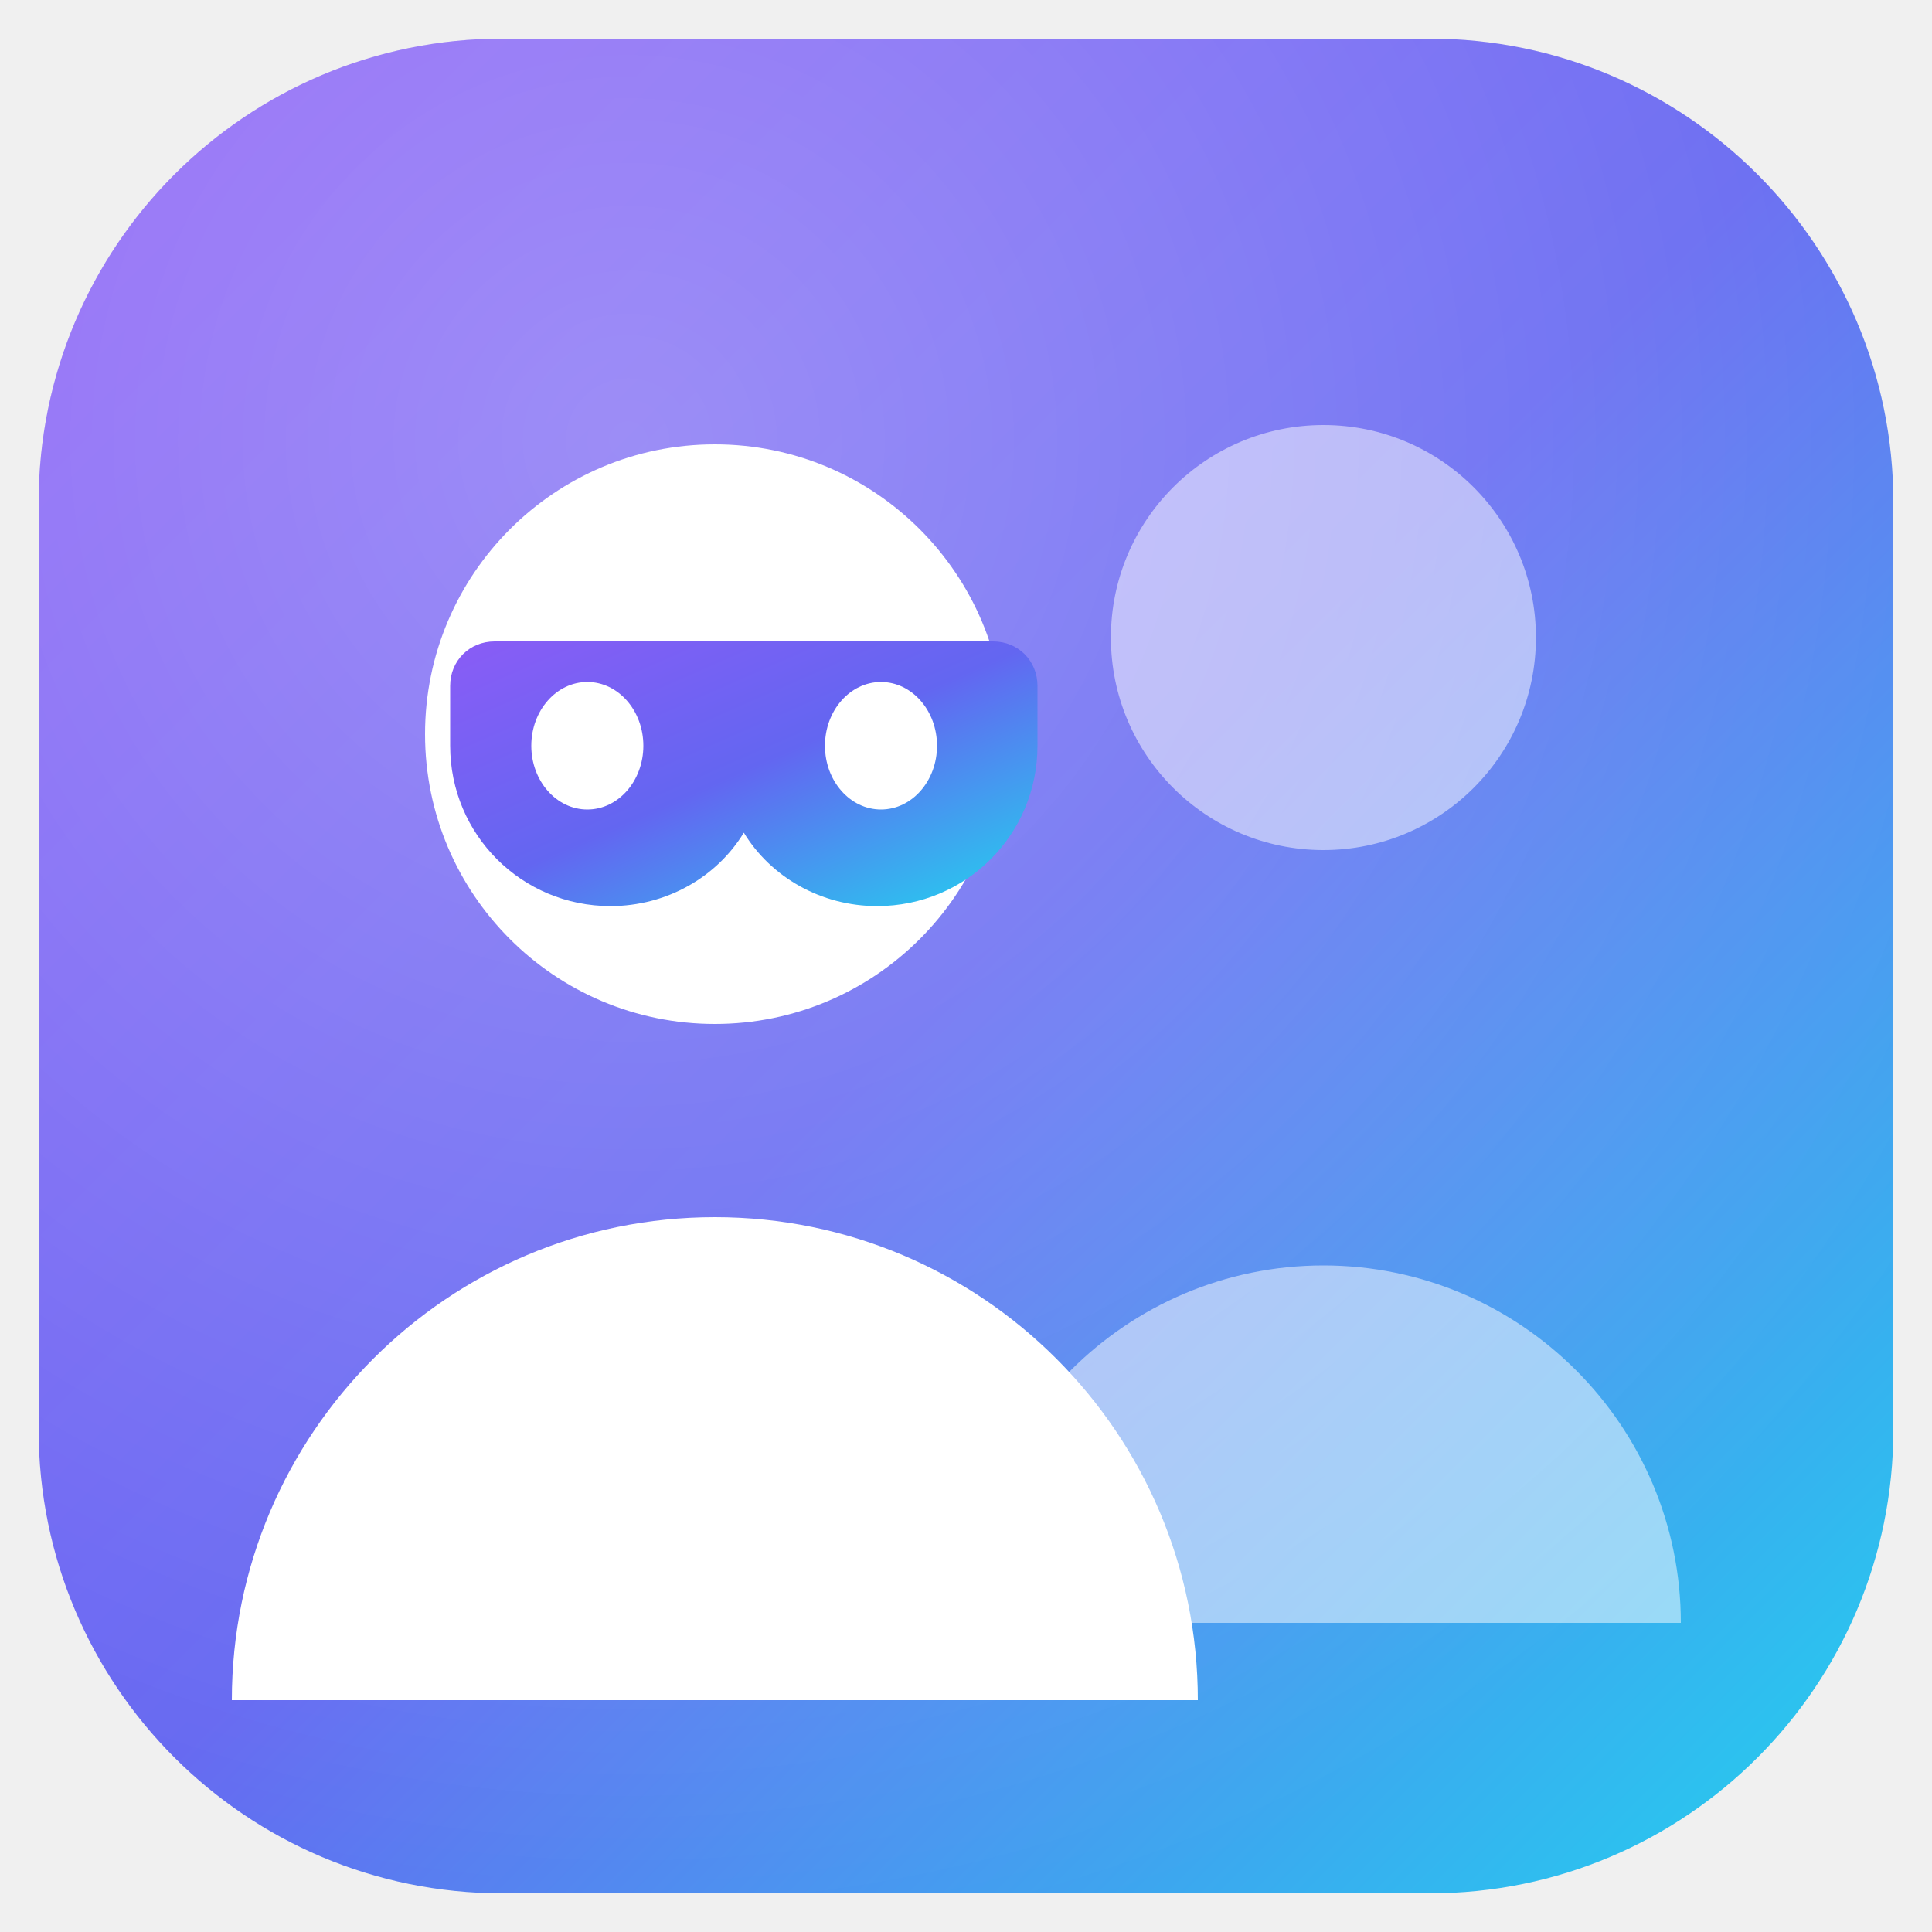
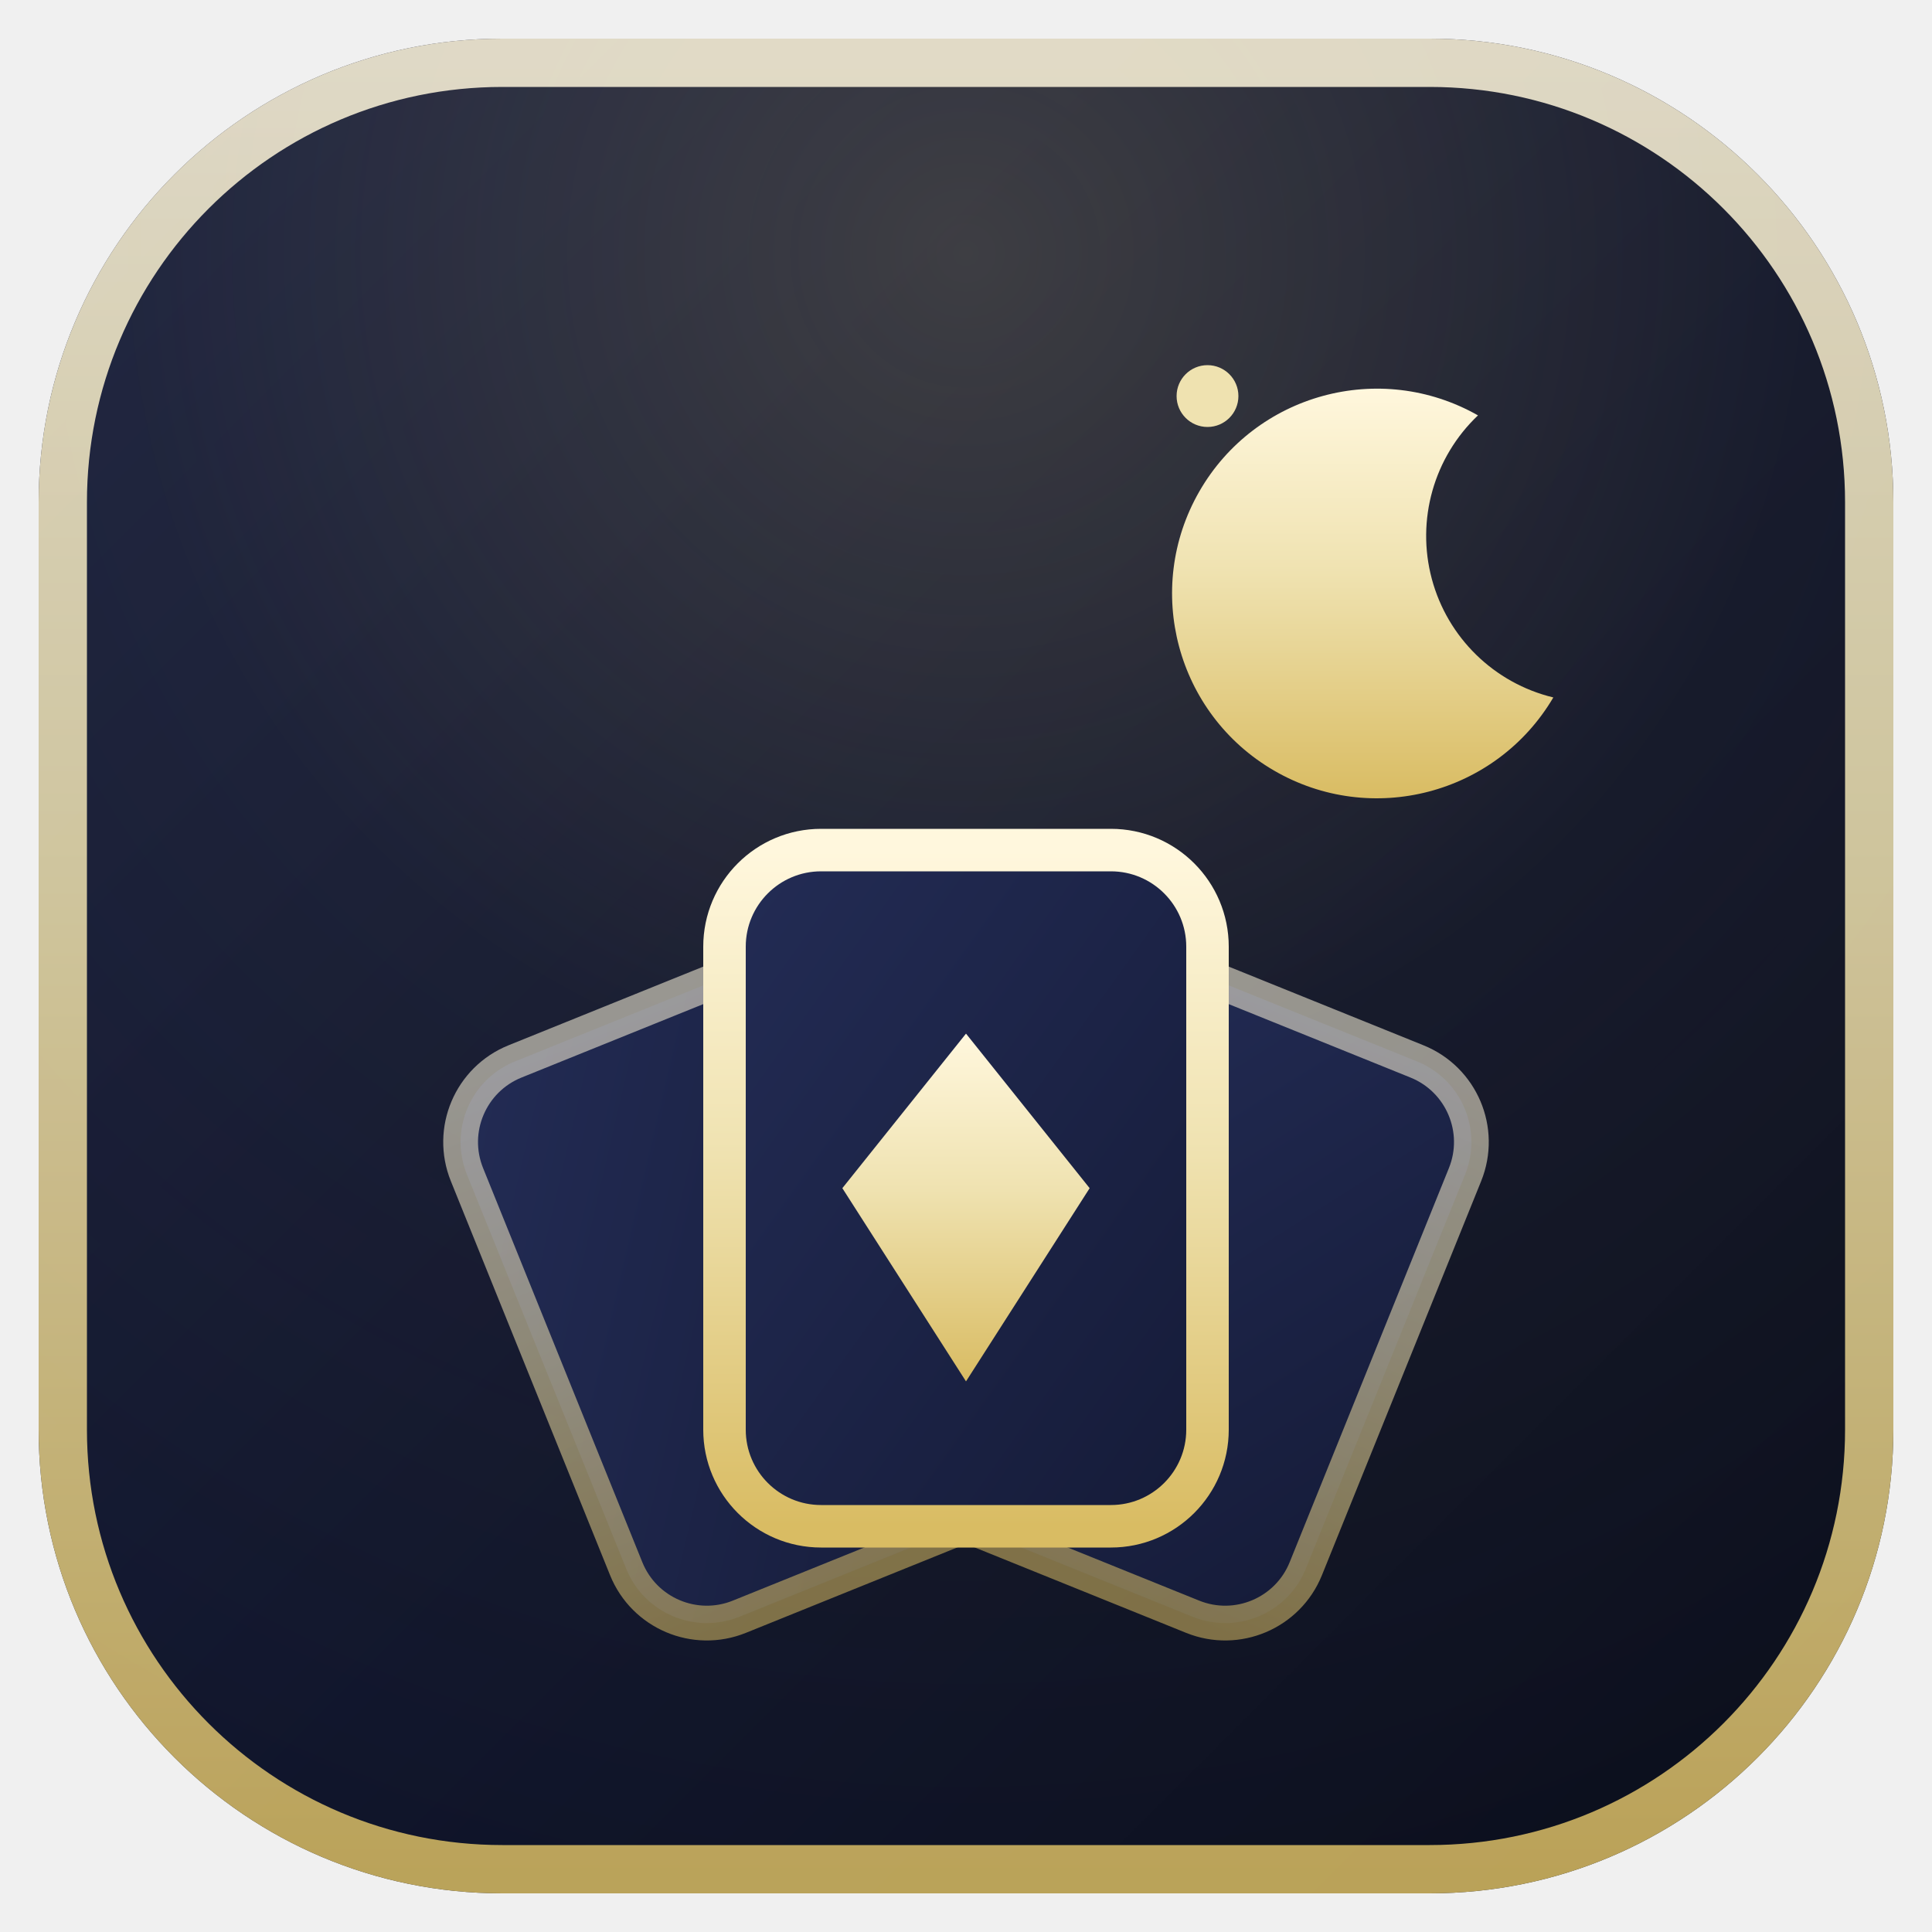
- <svg xmlns="http://www.w3.org/2000/svg" viewBox="0 0 100 100" role="img" aria-label="Game Night logo — two friends, one of them masked">
+ <svg xmlns="http://www.w3.org/2000/svg" viewBox="0 0 100 100" role="img" aria-label="Game Night logo — a fan of cards under a crescent moon">
  <defs>
-     <linearGradient id="gn-badge" x1="0" y1="0" x2="1" y2="1">
-       <stop offset="0" stop-color="#8b5cf6" />
-       <stop offset="0.5" stop-color="#6366f1" />
-       <stop offset="1" stop-color="#22d3ee" />
+     <linearGradient id="gn-tile" x1="0" y1="0" x2="1" y2="1">
+       <stop offset="0" stop-color="#1a2140" />
+       <stop offset="0.55" stop-color="#10152b" />
+       <stop offset="1" stop-color="#0b0e1a" />
    </linearGradient>
-     <radialGradient id="gn-glow" cx="0.32" cy="0.22" r="0.82">
-       <stop offset="0" stop-color="#ffffff" stop-opacity="0.28" />
-       <stop offset="1" stop-color="#ffffff" stop-opacity="0" />
+     <linearGradient id="gn-gold" x1="0" y1="0" x2="0" y2="1">
+       <stop offset="0" stop-color="#fff7dd" />
+       <stop offset="0.45" stop-color="#efe2b0" />
+       <stop offset="1" stop-color="#d9bc63" />
+     </linearGradient>
+     <linearGradient id="gn-card" x1="0" y1="0" x2="1" y2="1">
+       <stop offset="0" stop-color="#232c55" />
+       <stop offset="1" stop-color="#151b38" />
+     </linearGradient>
+     <radialGradient id="gn-sheen" cx="0.5" cy="0.12" r="0.9">
+       <stop offset="0" stop-color="#e5cd7e" stop-opacity="0.20" />
+       <stop offset="0.5" stop-color="#e5cd7e" stop-opacity="0.04" />
+       <stop offset="1" stop-color="#e5cd7e" stop-opacity="0" />
    </radialGradient>
  </defs>
-   <rect x="2" y="2" width="96" height="96" rx="24" fill="url(#gn-badge)" />
-   <rect x="2" y="2" width="96" height="96" rx="24" fill="url(#gn-glow)" />
-   <g fill="#ffffff" opacity="0.5">
-     <circle cx="68.5" cy="33" r="11" />
-     <path d="M50 84c0-10.2 8.3-18.5 18.5-18.5S87 73.8 87 84z" />
-   </g>
-   <g fill="#ffffff">
-     <circle cx="37" cy="38" r="15" />
-     <path d="M12 88c0-13.8 11.2-25 25-25s25 11.2 25 25z" />
-   </g>
-   <g fill="url(#gn-badge)">
-     <path d="M22.6 33.2h28.8c1.3 0 2.3 1 2.3 2.3v3.1c0 4.6-3.7 8.3-8.3 8.3-2.9 0-5.5-1.5-6.9-3.8-1.4 2.3-4 3.8-6.9 3.8-4.6 0-8.3-3.7-8.3-8.3v-3.1c0-1.3 1-2.3 2.3-2.3z" />
-   </g>
-   <g fill="#ffffff">
-     <ellipse cx="30.4" cy="38.6" rx="2.9" ry="3.3" />
-     <ellipse cx="45.6" cy="38.6" rx="2.9" ry="3.3" />
+   <rect x="2" y="2" width="96" height="96" rx="24" fill="url(#gn-tile)" />
+   <rect x="2" y="2" width="96" height="96" rx="24" fill="url(#gn-sheen)" />
+   <rect x="3.25" y="3.25" width="93.5" height="93.5" rx="22.75" fill="none" stroke="url(#gn-gold)" stroke-opacity="0.85" stroke-width="2.5" />
+   <path d="M76.5 21.5a10.6 10.6 0 1 0 3.9 14.6 8.6 8.6 0 0 1-3.9-14.6z" fill="url(#gn-gold)" />
+   <circle cx="62.5" cy="20.5" r="1.6" fill="#efe2b0" />
+   <g transform="translate(50 66)">
+     <g transform="rotate(-22) translate(-11 0)">
+       <rect x="-11" y="-19" width="22" height="31" rx="4.5" fill="url(#gn-card)" stroke="url(#gn-gold)" stroke-opacity="0.55" stroke-width="1.8" />
+     </g>
+     <g transform="rotate(22) translate(11 0)">
+       <rect x="-11" y="-19" width="22" height="31" rx="4.5" fill="url(#gn-card)" stroke="url(#gn-gold)" stroke-opacity="0.55" stroke-width="1.8" />
+     </g>
+     <g>
+       <rect x="-12.5" y="-22" width="25" height="35" rx="5" fill="url(#gn-card)" stroke="url(#gn-gold)" stroke-width="2.2" />
+       <path d="M0 -12.5 L6.4 -4.5 L0 5.5 L-6.4 -4.5 Z" fill="url(#gn-gold)" />
+     </g>
  </g>
</svg>
